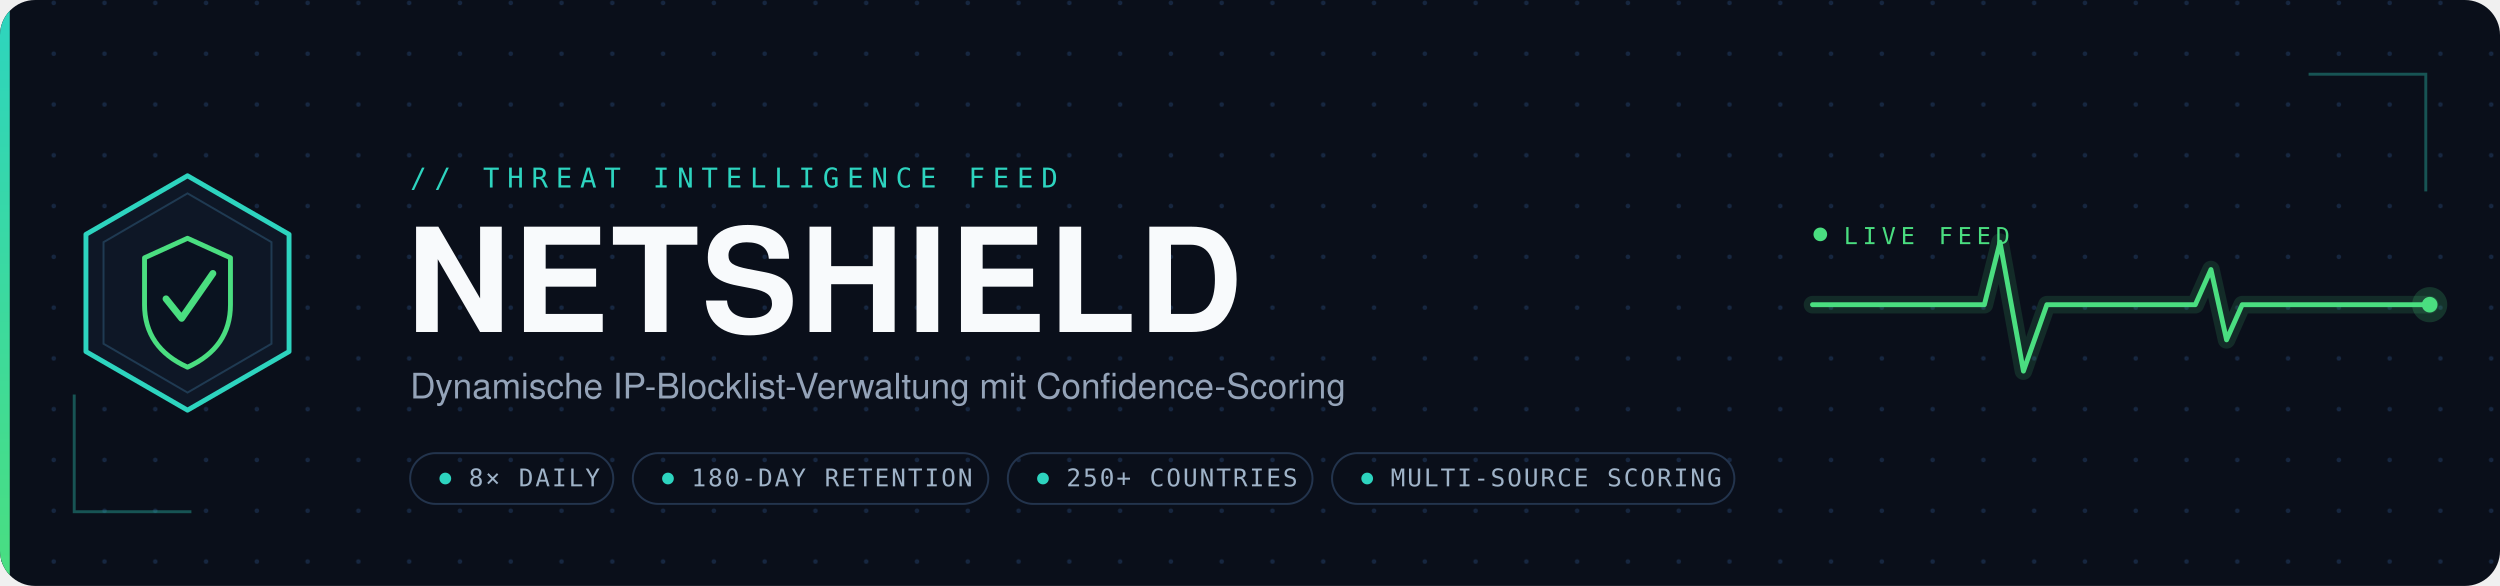
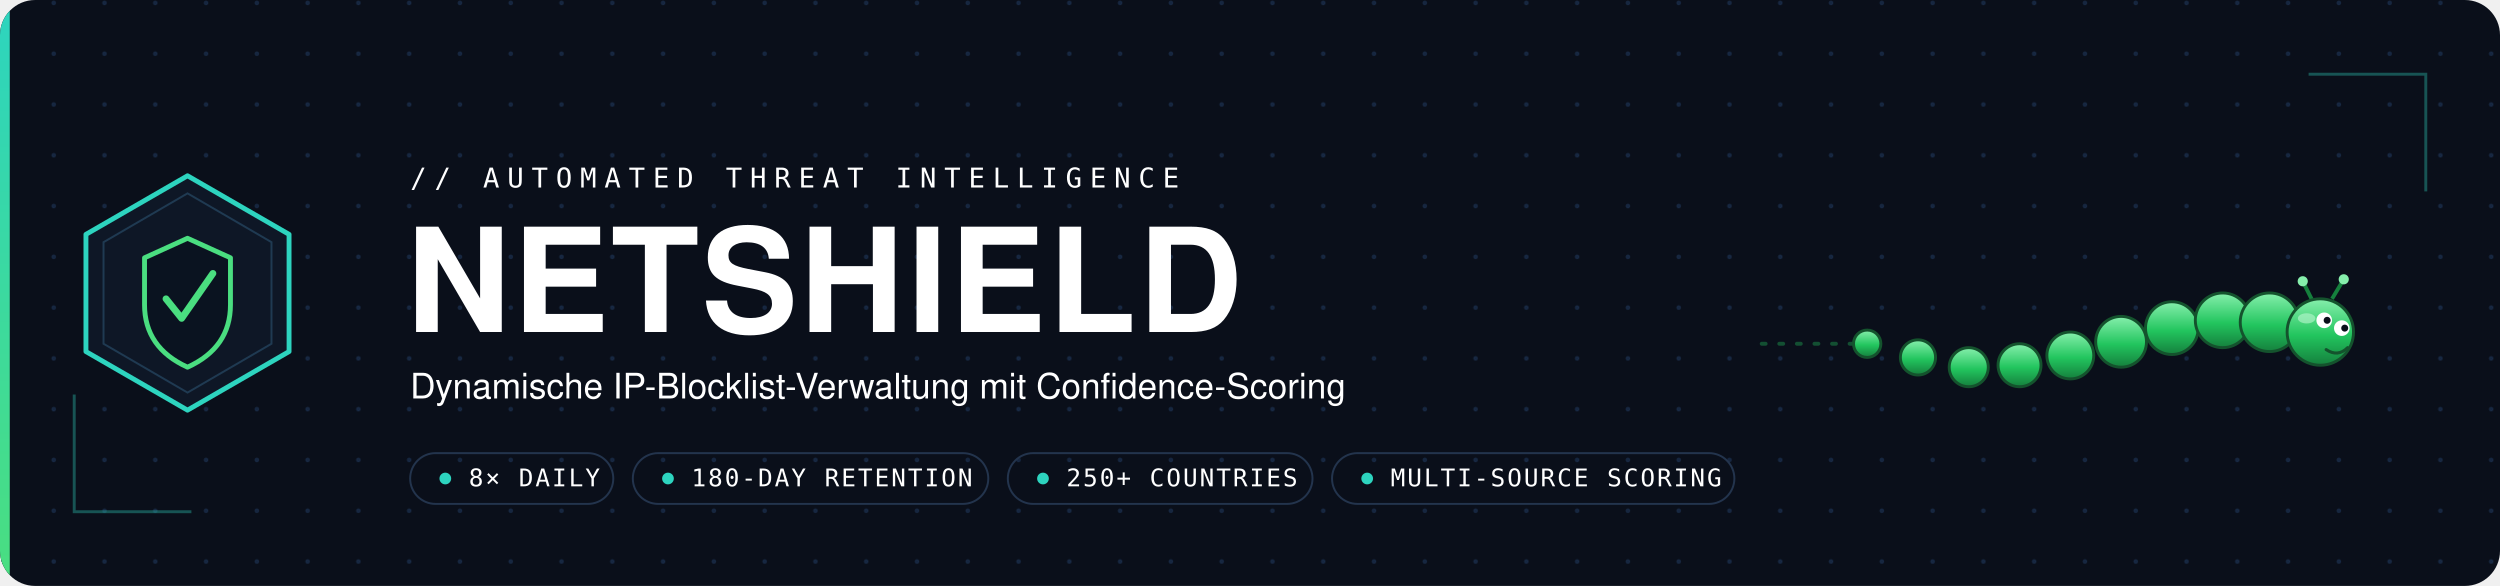
<svg xmlns="http://www.w3.org/2000/svg" viewBox="0 0 1280 300" role="img" aria-label="NETSHIELD — Dynamische IP-Blocklist-Verwaltung mit Confidence-Scoring">
  <defs>
    <linearGradient id="accent" x1="0" y1="0" x2="0" y2="1">
      <stop offset="0" stop-color="#2dd4bf" />
      <stop offset="1" stop-color="#4ade80" />
+     </linearGradient>
+     <linearGradient id="worm" x1="0" y1="0" x2="0" y2="1">
+       <stop offset="0" stop-color="#86efac" />
+       <stop offset="0.55" stop-color="#22c55e" />
+       <stop offset="1" stop-color="#15803d" />
    </linearGradient>
    <pattern id="dots" width="26" height="26" patternUnits="userSpaceOnUse">
      <circle cx="1.5" cy="1.5" r="1.2" fill="#16263f" />
    </pattern>
    <clipPath id="frame">
      <rect width="1280" height="300" rx="18" />
    </clipPath>
  </defs>
  <g clip-path="url(#frame)">
    <rect width="1280" height="300" fill="#0a0f1a" />
    <rect width="1280" height="300" fill="url(#dots)" />
    <g stroke="#2dd4bf" stroke-width="1.5" fill="none" opacity="0.35">
      <path d="M1182 38 H1242 V98" />
      <path d="M98 262 H38 V202" />
    </g>
    <rect x="0" y="0" width="5" height="300" fill="url(#accent)" />
-     <g transform="translate(0,0)">
+     <g>
      <polygon points="96,90 44,120 44,180 96,210 148,180 148,120" fill="#0e1726" stroke="#2dd4bf" stroke-width="2.5" stroke-linejoin="round" />
      <polygon points="96,99 53,124 53,176 96,201 139,176 139,124" fill="none" stroke="#1f3a52" stroke-width="1" />
      <path d="M96 122 L118 132 L118 156 Q118 178 96 188 Q74 178 74 156 L74 132 Z" fill="#0a1320" stroke="#4ade80" stroke-width="2.5" stroke-linejoin="round" />
      <path d="M85 153 L93 163 L109 140" fill="none" stroke="#4ade80" stroke-width="3.5" stroke-linecap="round" stroke-linejoin="round" />
    </g>
-     <text x="210" y="96" font-family="Consolas,Menlo,monospace" font-size="14" letter-spacing="4" fill="#2dd4bf">// THREAT INTELLIGENCE FEED</text>
-     <text x="208" y="170" font-family="'Segoe UI',Helvetica,Arial,sans-serif" font-size="74" font-weight="800" letter-spacing="1" fill="#f8fafc">NETSHIELD</text>
-     <text x="210" y="204" font-family="'Segoe UI',Helvetica,Arial,sans-serif" font-size="18" fill="#94a3b8">Dynamische IP-Blocklist-Verwaltung mit Confidence-Scoring</text>
-     <g font-family="Consolas,Menlo,monospace" font-size="12.5" letter-spacing="1" fill="#9fb3c8">
+     <text x="210" y="96" font-family="Consolas,Menlo,monospace" font-size="14" letter-spacing="4" fill="#ffffff">// AUTOMATED THREAT INTELLIGENCE</text>
+     <text x="208" y="170" font-family="'Segoe UI',Helvetica,Arial,sans-serif" font-size="74" font-weight="800" letter-spacing="1" fill="#ffffff">NETSHIELD</text>
+     <text x="210" y="204" font-family="'Segoe UI',Helvetica,Arial,sans-serif" font-size="18" fill="#ffffff">Dynamische IP-Blocklist-Verwaltung mit Confidence-Scoring</text>
+     <g font-family="Consolas,Menlo,monospace" font-size="12.5" letter-spacing="1" fill="#ffffff">
      <g>
        <rect x="210" y="232" width="104" height="26" rx="13" fill="none" stroke="#23344d" />
        <circle cx="228" cy="245" r="3" fill="#2dd4bf" />
        <text x="240" y="249">8× DAILY</text>
      </g>
      <g>
        <rect x="324" y="232" width="182" height="26" rx="13" fill="none" stroke="#23344d" />
        <circle cx="342" cy="245" r="3" fill="#2dd4bf" />
        <text x="354" y="249">180-DAY RETENTION</text>
      </g>
      <g>
        <rect x="516" y="232" width="156" height="26" rx="13" fill="none" stroke="#23344d" />
        <circle cx="534" cy="245" r="3" fill="#2dd4bf" />
        <text x="546" y="249">250+ COUNTRIES</text>
      </g>
      <g>
        <rect x="682" y="232" width="206" height="26" rx="13" fill="none" stroke="#23344d" />
        <circle cx="700" cy="245" r="3" fill="#2dd4bf" />
        <text x="712" y="249">MULTI-SOURCE SCORING</text>
      </g>
    </g>
    <g>
-       <circle cx="932" cy="120" r="3.5" fill="#4ade80" />
-       <text x="944" y="125" font-family="Consolas,Menlo,monospace" font-size="12" letter-spacing="2.5" fill="#4ade80">LIVE FEED</text>
-       <path d="M928 156 H1004 L1016 156 L1024 124 L1036 190 L1048 156 L1112 156 L1124 156 L1132 138 L1140 174 L1148 156 H1244" fill="none" stroke="#4ade80" stroke-width="9" opacity="0.14" stroke-linecap="round" stroke-linejoin="round" />
-       <path d="M928 156 H1004 L1016 156 L1024 124 L1036 190 L1048 156 L1112 156 L1124 156 L1132 138 L1140 174 L1148 156 H1244" fill="none" stroke="#4ade80" stroke-width="2.5" stroke-linecap="round" stroke-linejoin="round" />
-       <circle cx="1244" cy="156" r="9" fill="#4ade80" opacity="0.18" />
-       <circle cx="1244" cy="156" r="4" fill="#4ade80" />
+       <path d="M902 176 H950" stroke="#22c55e" stroke-width="2" opacity="0.35" stroke-linecap="round" stroke-dasharray="2 7" />
+       <g stroke="#14532d" stroke-width="1.5">
+         <circle cx="956" cy="176" r="7" fill="url(#worm)" />
+         <circle cx="982" cy="183" r="9" fill="url(#worm)" />
+         <circle cx="1008" cy="188" r="10" fill="url(#worm)" />
+         <circle cx="1034" cy="187" r="11" fill="url(#worm)" />
+         <circle cx="1060" cy="182" r="12" fill="url(#worm)" />
+         <circle cx="1086" cy="175" r="13" fill="url(#worm)" />
+         <circle cx="1112" cy="168" r="13.5" fill="url(#worm)" />
+         <circle cx="1138" cy="164" r="14" fill="url(#worm)" />
+         <circle cx="1162" cy="165" r="15" fill="url(#worm)" />
+       </g>
+       <g stroke="#15803d" stroke-width="2" fill="#86efac">
+         <line x1="1184" y1="154" x2="1179" y2="144" />
+         <line x1="1194" y1="153" x2="1200" y2="143" />
+         <circle cx="1179" cy="144" r="2.6" stroke="none" />
+         <circle cx="1200" cy="143" r="2.6" stroke="none" />
+       </g>
+       <circle cx="1188" cy="170" r="17" fill="url(#worm)" stroke="#14532d" stroke-width="1.5" />
+       <ellipse cx="1181" cy="163" rx="4.5" ry="2.6" fill="#bbf7d0" opacity="0.6" />
+       <circle cx="1190" cy="164" r="4" fill="#ffffff" />
+       <circle cx="1199" cy="168" r="4" fill="#ffffff" />
+       <circle cx="1191.5" cy="164" r="1.8" fill="#0a0f1a" />
+       <circle cx="1200.5" cy="168" r="1.8" fill="#0a0f1a" />
+       <path d="M1191 179 Q1197 183 1202 178" fill="none" stroke="#14532d" stroke-width="1.6" stroke-linecap="round" />
    </g>
  </g>
</svg>
